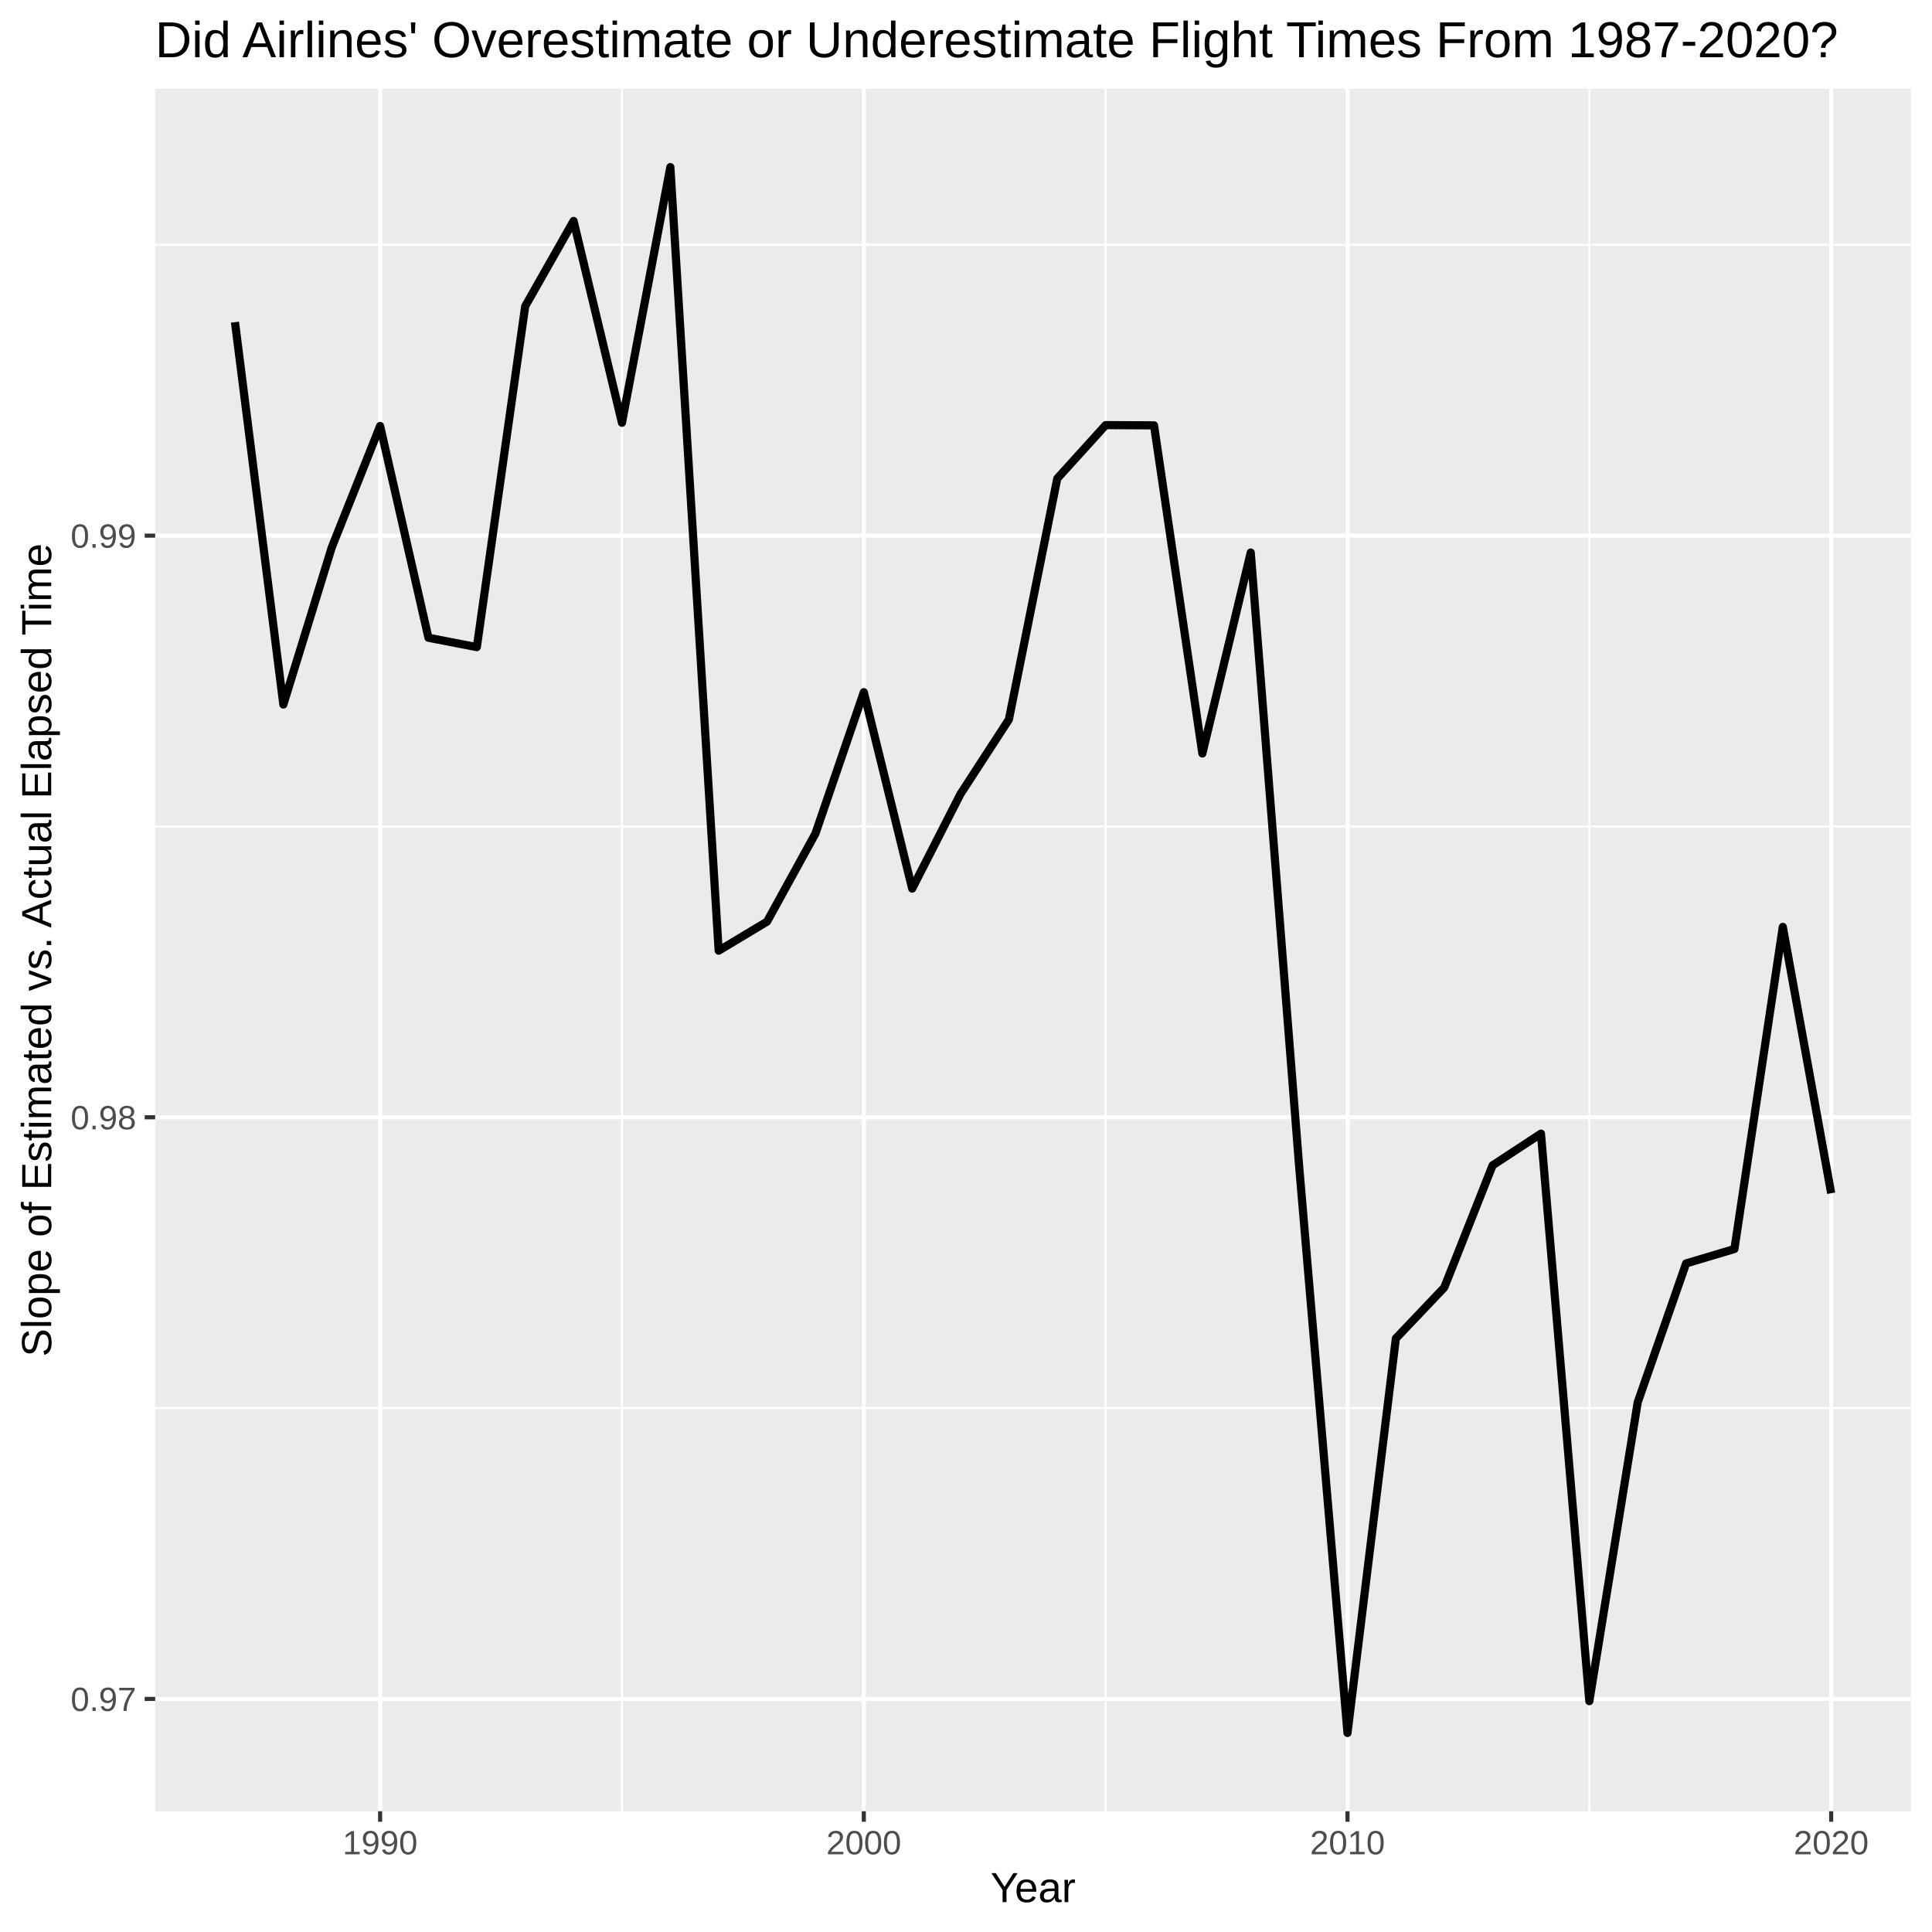
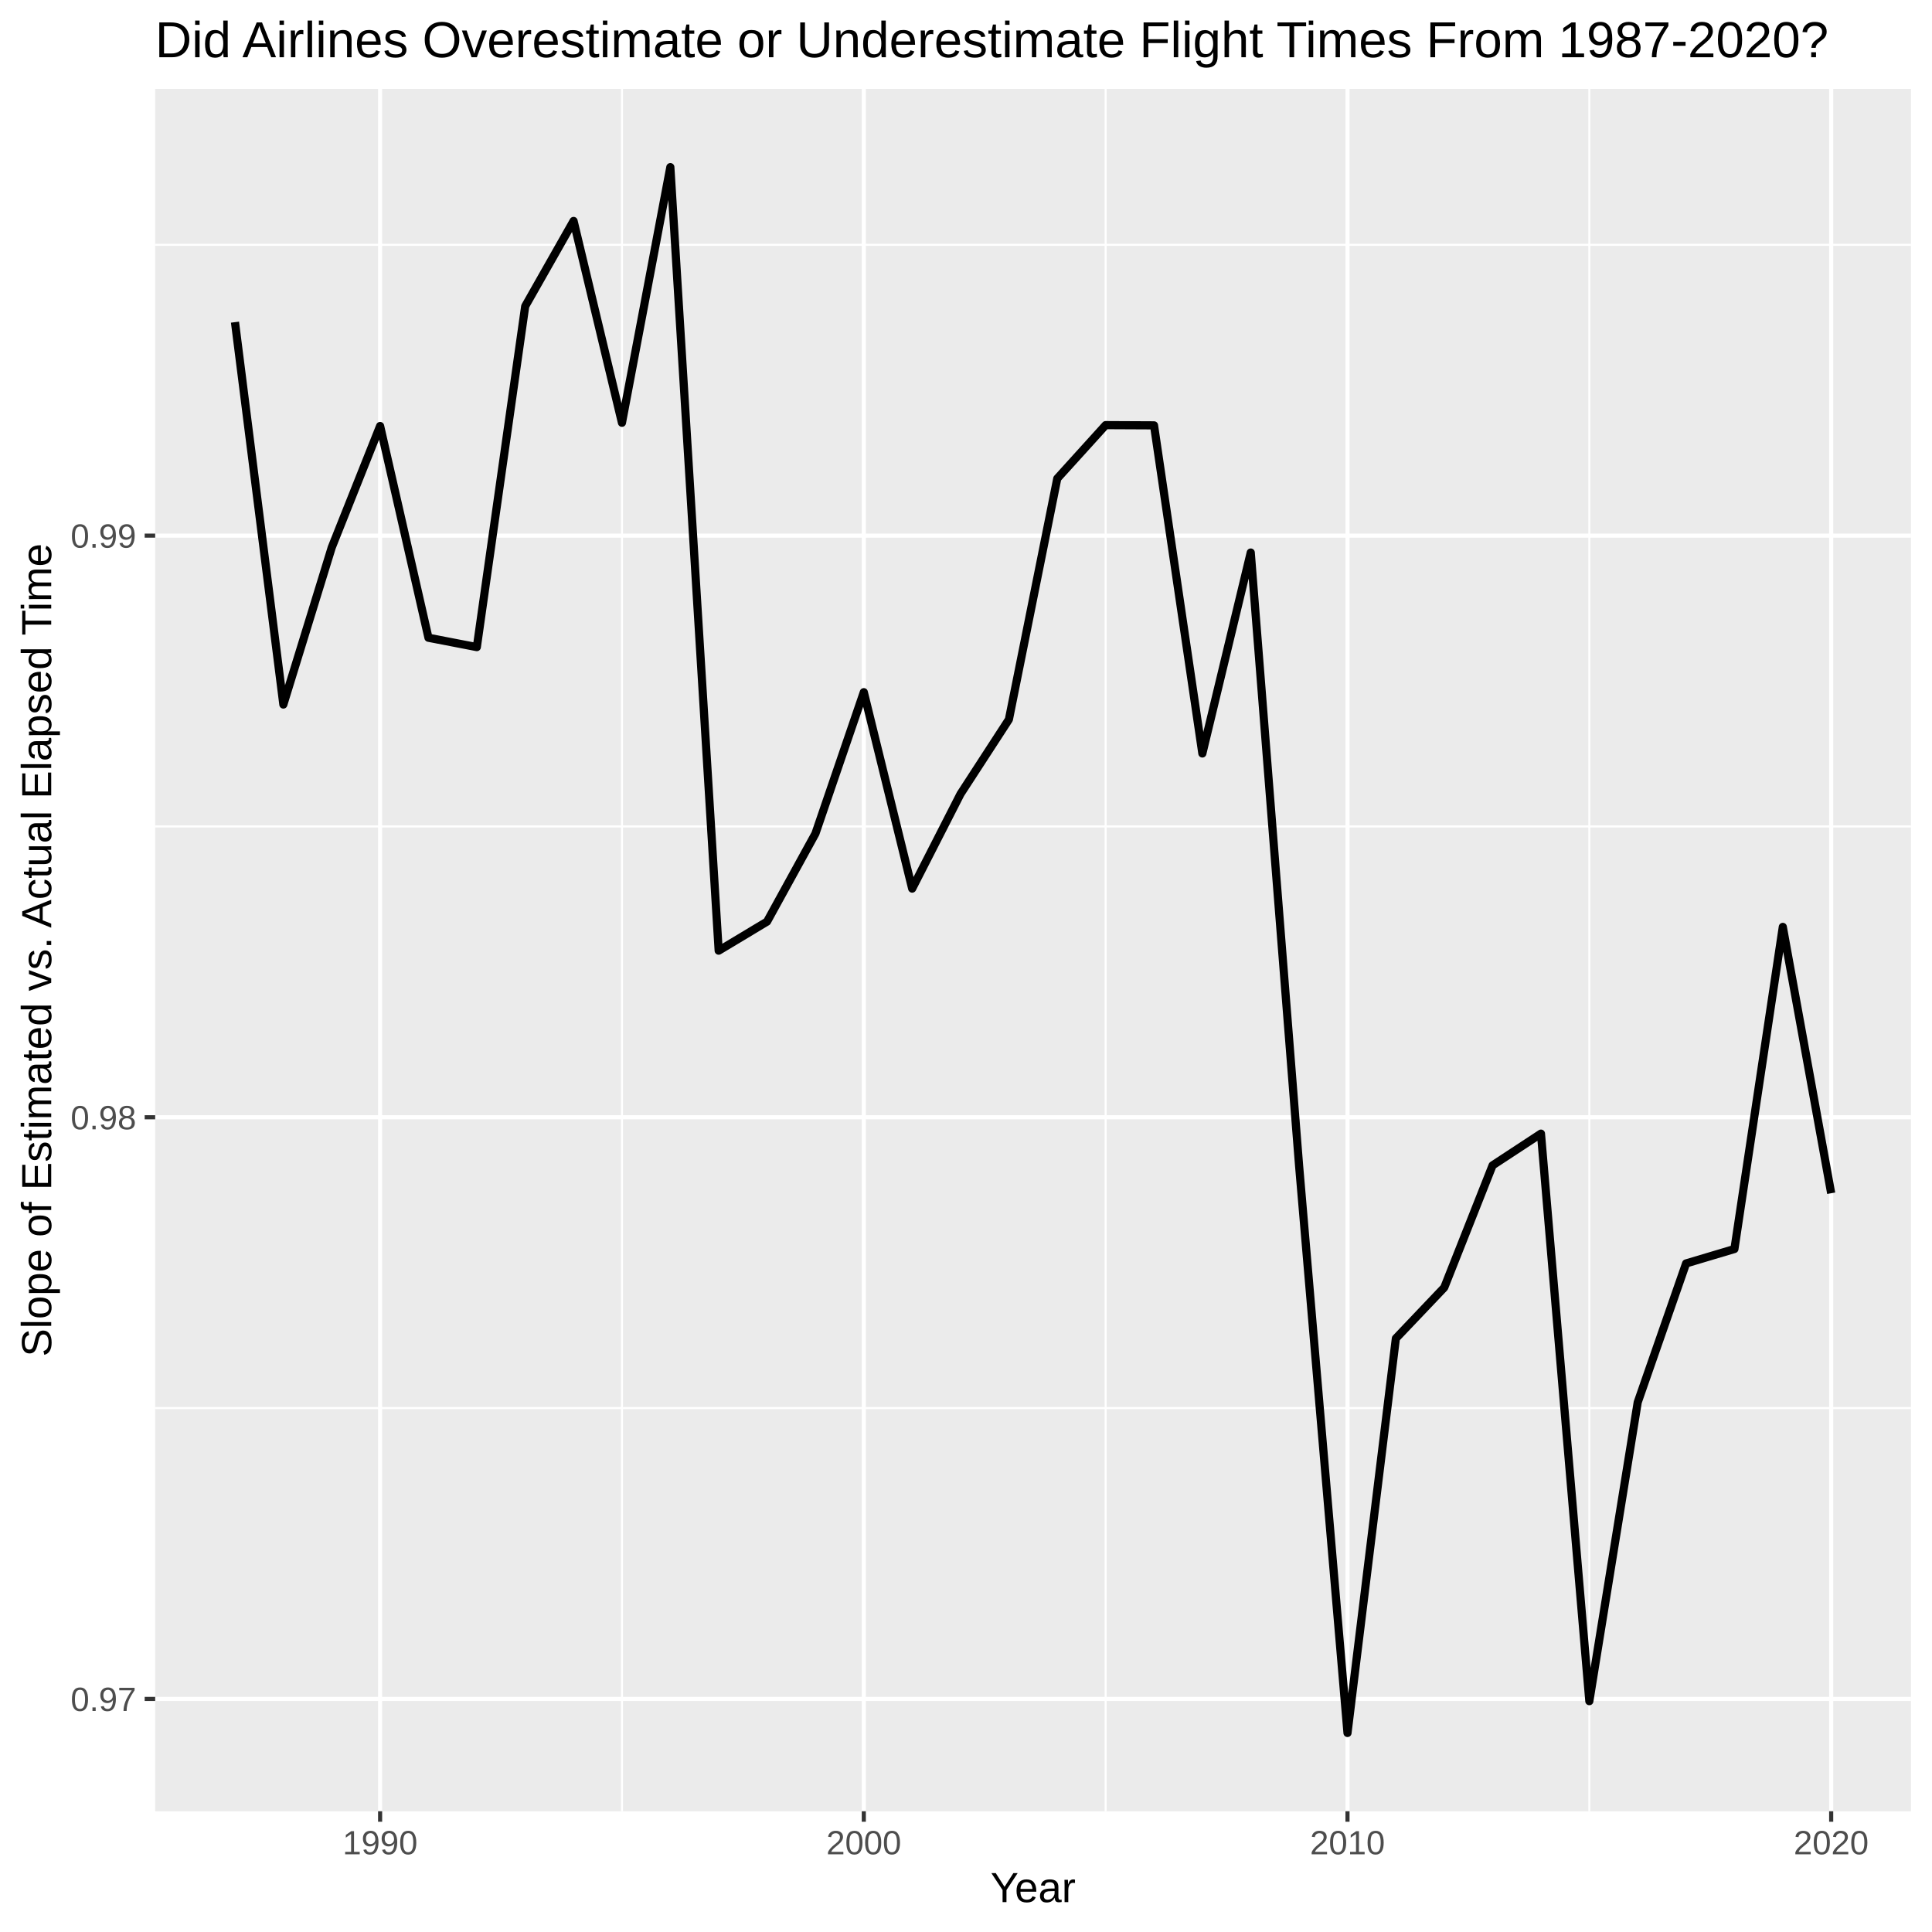
<svg xmlns="http://www.w3.org/2000/svg" class="svglite" width="504.00pt" height="504.00pt" viewBox="0 0 504.00 504.00">
  <defs>
    <style type="text/css">
    .svglite line, .svglite polyline, .svglite polygon, .svglite path, .svglite rect, .svglite circle {
      fill: none;
      stroke: #000000;
      stroke-linecap: round;
      stroke-linejoin: round;
      stroke-miterlimit: 10.00;
    }
    .svglite text {
      white-space: pre;
    }
  </style>
  </defs>
  <rect width="100%" height="100%" style="stroke: none; fill: #FFFFFF;" />
  <defs>
    <clipPath id="cpMC4wMHw1MDQuMDB8MC4wMHw1MDQuMDA=">
      <rect x="0.00" y="0.00" width="504.00" height="504.00" />
    </clipPath>
  </defs>
  <g clip-path="url(#cpMC4wMHw1MDQuMDB8MC4wMHw1MDQuMDA=)">
    <rect x="0.00" y="-0" width="504.00" height="504.00" style="stroke-width: 1.07; stroke: #FFFFFF; fill: #FFFFFF;" />
  </g>
  <defs>
    <clipPath id="cpNDAuNDh8NDk4LjUyfDIzLjE4fDQ3Mi41MA==">
      <rect x="40.48" y="23.18" width="458.04" height="449.33" />
    </clipPath>
  </defs>
  <g clip-path="url(#cpNDAuNDh8NDk4LjUyfDIzLjE4fDQ3Mi41MA==)">
    <rect x="40.48" y="23.18" width="458.04" height="449.33" style="stroke-width: 1.07; stroke: none; fill: #EBEBEB;" />
    <polyline points="40.48,367.33 498.52,367.33 " style="stroke-width: 0.53; stroke: #FFFFFF; stroke-linecap: butt;" />
    <polyline points="40.48,215.59 498.52,215.59 " style="stroke-width: 0.53; stroke: #FFFFFF; stroke-linecap: butt;" />
    <polyline points="40.48,63.86 498.52,63.86 " style="stroke-width: 0.53; stroke: #FFFFFF; stroke-linecap: butt;" />
    <polyline points="162.25,472.50 162.25,23.18 " style="stroke-width: 0.53; stroke: #FFFFFF; stroke-linecap: butt;" />
    <polyline points="288.43,472.50 288.43,23.18 " style="stroke-width: 0.53; stroke: #FFFFFF; stroke-linecap: butt;" />
    <polyline points="414.61,472.50 414.61,23.18 " style="stroke-width: 0.53; stroke: #FFFFFF; stroke-linecap: butt;" />
    <polyline points="40.48,443.20 498.52,443.20 " style="stroke-width: 1.07; stroke: #FFFFFF; stroke-linecap: butt;" />
    <polyline points="40.48,291.46 498.52,291.46 " style="stroke-width: 1.07; stroke: #FFFFFF; stroke-linecap: butt;" />
    <polyline points="40.48,139.73 498.52,139.73 " style="stroke-width: 1.07; stroke: #FFFFFF; stroke-linecap: butt;" />
    <polyline points="99.16,472.50 99.16,23.18 " style="stroke-width: 1.07; stroke: #FFFFFF; stroke-linecap: butt;" />
    <polyline points="225.34,472.50 225.34,23.18 " style="stroke-width: 1.07; stroke: #FFFFFF; stroke-linecap: butt;" />
    <polyline points="351.52,472.50 351.52,23.18 " style="stroke-width: 1.07; stroke: #FFFFFF; stroke-linecap: butt;" />
    <polyline points="477.70,472.50 477.70,23.18 " style="stroke-width: 1.07; stroke: #FFFFFF; stroke-linecap: butt;" />
    <polyline points="61.30,84.04 73.92,183.79 86.54,142.82 99.16,111.13 111.77,166.37 124.39,168.81 137.01,79.88 149.63,57.64 162.25,110.29 174.87,43.60 187.48,248.00 200.10,240.42 212.72,217.46 225.34,180.57 237.96,231.81 250.57,207.12 263.19,187.69 275.81,124.83 288.43,110.90 301.05,110.96 313.66,196.56 326.28,144.14 338.90,304.17 351.52,452.08 364.14,349.15 376.76,335.88 389.37,304.01 401.99,295.73 414.61,443.78 427.23,365.82 439.85,329.59 452.46,325.83 465.08,241.80 477.70,311.28 " style="stroke-width: 2.13; stroke-linecap: butt;" />
  </g>
  <g clip-path="url(#cpMC4wMHw1MDQuMDB8MC4wMHw1MDQuMDA=)">
    <text x="35.55" y="446.35" text-anchor="end" style="font-size: 8.80px;fill: #4D4D4D; font-family: &quot;Arial&quot;;" textLength="17.14px" lengthAdjust="spacingAndGlyphs">0.97</text>
    <text x="35.55" y="294.61" text-anchor="end" style="font-size: 8.80px;fill: #4D4D4D; font-family: &quot;Arial&quot;;" textLength="17.14px" lengthAdjust="spacingAndGlyphs">0.98</text>
    <text x="35.55" y="142.88" text-anchor="end" style="font-size: 8.80px;fill: #4D4D4D; font-family: &quot;Arial&quot;;" textLength="17.14px" lengthAdjust="spacingAndGlyphs">0.99</text>
    <polyline points="37.74,443.20 40.48,443.20 " style="stroke-width: 1.07; stroke: #333333; stroke-linecap: butt;" />
    <polyline points="37.74,291.46 40.48,291.46 " style="stroke-width: 1.07; stroke: #333333; stroke-linecap: butt;" />
    <polyline points="37.74,139.73 40.48,139.73 " style="stroke-width: 1.07; stroke: #333333; stroke-linecap: butt;" />
    <polyline points="99.16,475.24 99.16,472.50 " style="stroke-width: 1.07; stroke: #333333; stroke-linecap: butt;" />
    <polyline points="225.34,475.24 225.34,472.50 " style="stroke-width: 1.07; stroke: #333333; stroke-linecap: butt;" />
    <polyline points="351.52,475.24 351.52,472.50 " style="stroke-width: 1.07; stroke: #333333; stroke-linecap: butt;" />
    <polyline points="477.70,475.24 477.70,472.50 " style="stroke-width: 1.07; stroke: #333333; stroke-linecap: butt;" />
    <text x="99.16" y="483.74" text-anchor="middle" style="font-size: 8.80px;fill: #4D4D4D; font-family: &quot;Arial&quot;;" textLength="19.58px" lengthAdjust="spacingAndGlyphs">1990</text>
    <text x="225.34" y="483.74" text-anchor="middle" style="font-size: 8.80px;fill: #4D4D4D; font-family: &quot;Arial&quot;;" textLength="19.58px" lengthAdjust="spacingAndGlyphs">2000</text>
    <text x="351.52" y="483.74" text-anchor="middle" style="font-size: 8.80px;fill: #4D4D4D; font-family: &quot;Arial&quot;;" textLength="19.58px" lengthAdjust="spacingAndGlyphs">2010</text>
    <text x="477.70" y="483.74" text-anchor="middle" style="font-size: 8.80px;fill: #4D4D4D; font-family: &quot;Arial&quot;;" textLength="19.58px" lengthAdjust="spacingAndGlyphs">2020</text>
    <text x="269.50" y="496.20" text-anchor="middle" style="font-size: 11.00px; font-family: &quot;Arial&quot;;" textLength="22.23px" lengthAdjust="spacingAndGlyphs">Year</text>
    <text transform="translate(13.36,247.84) rotate(-90)" text-anchor="middle" style="font-size: 11.00px; font-family: &quot;Arial&quot;;" textLength="212.23px" lengthAdjust="spacingAndGlyphs">Slope of Estimated vs. Actual Elapsed Time</text>
-     <text x="40.48" y="14.93" style="font-size: 13.20px; font-family: &quot;Arial&quot;;" textLength="438.73px" lengthAdjust="spacingAndGlyphs">Did Airlines' Overestimate or Underestimate Flight Times From 1987-2020?</text>
+     <text x="40.48" y="14.93" style="font-size: 13.20px; font-family: &quot;Arial&quot;;" textLength="436.21px" lengthAdjust="spacingAndGlyphs">Did Airlines Overestimate or Underestimate Flight Times From 1987-2020?</text>
  </g>
</svg>
